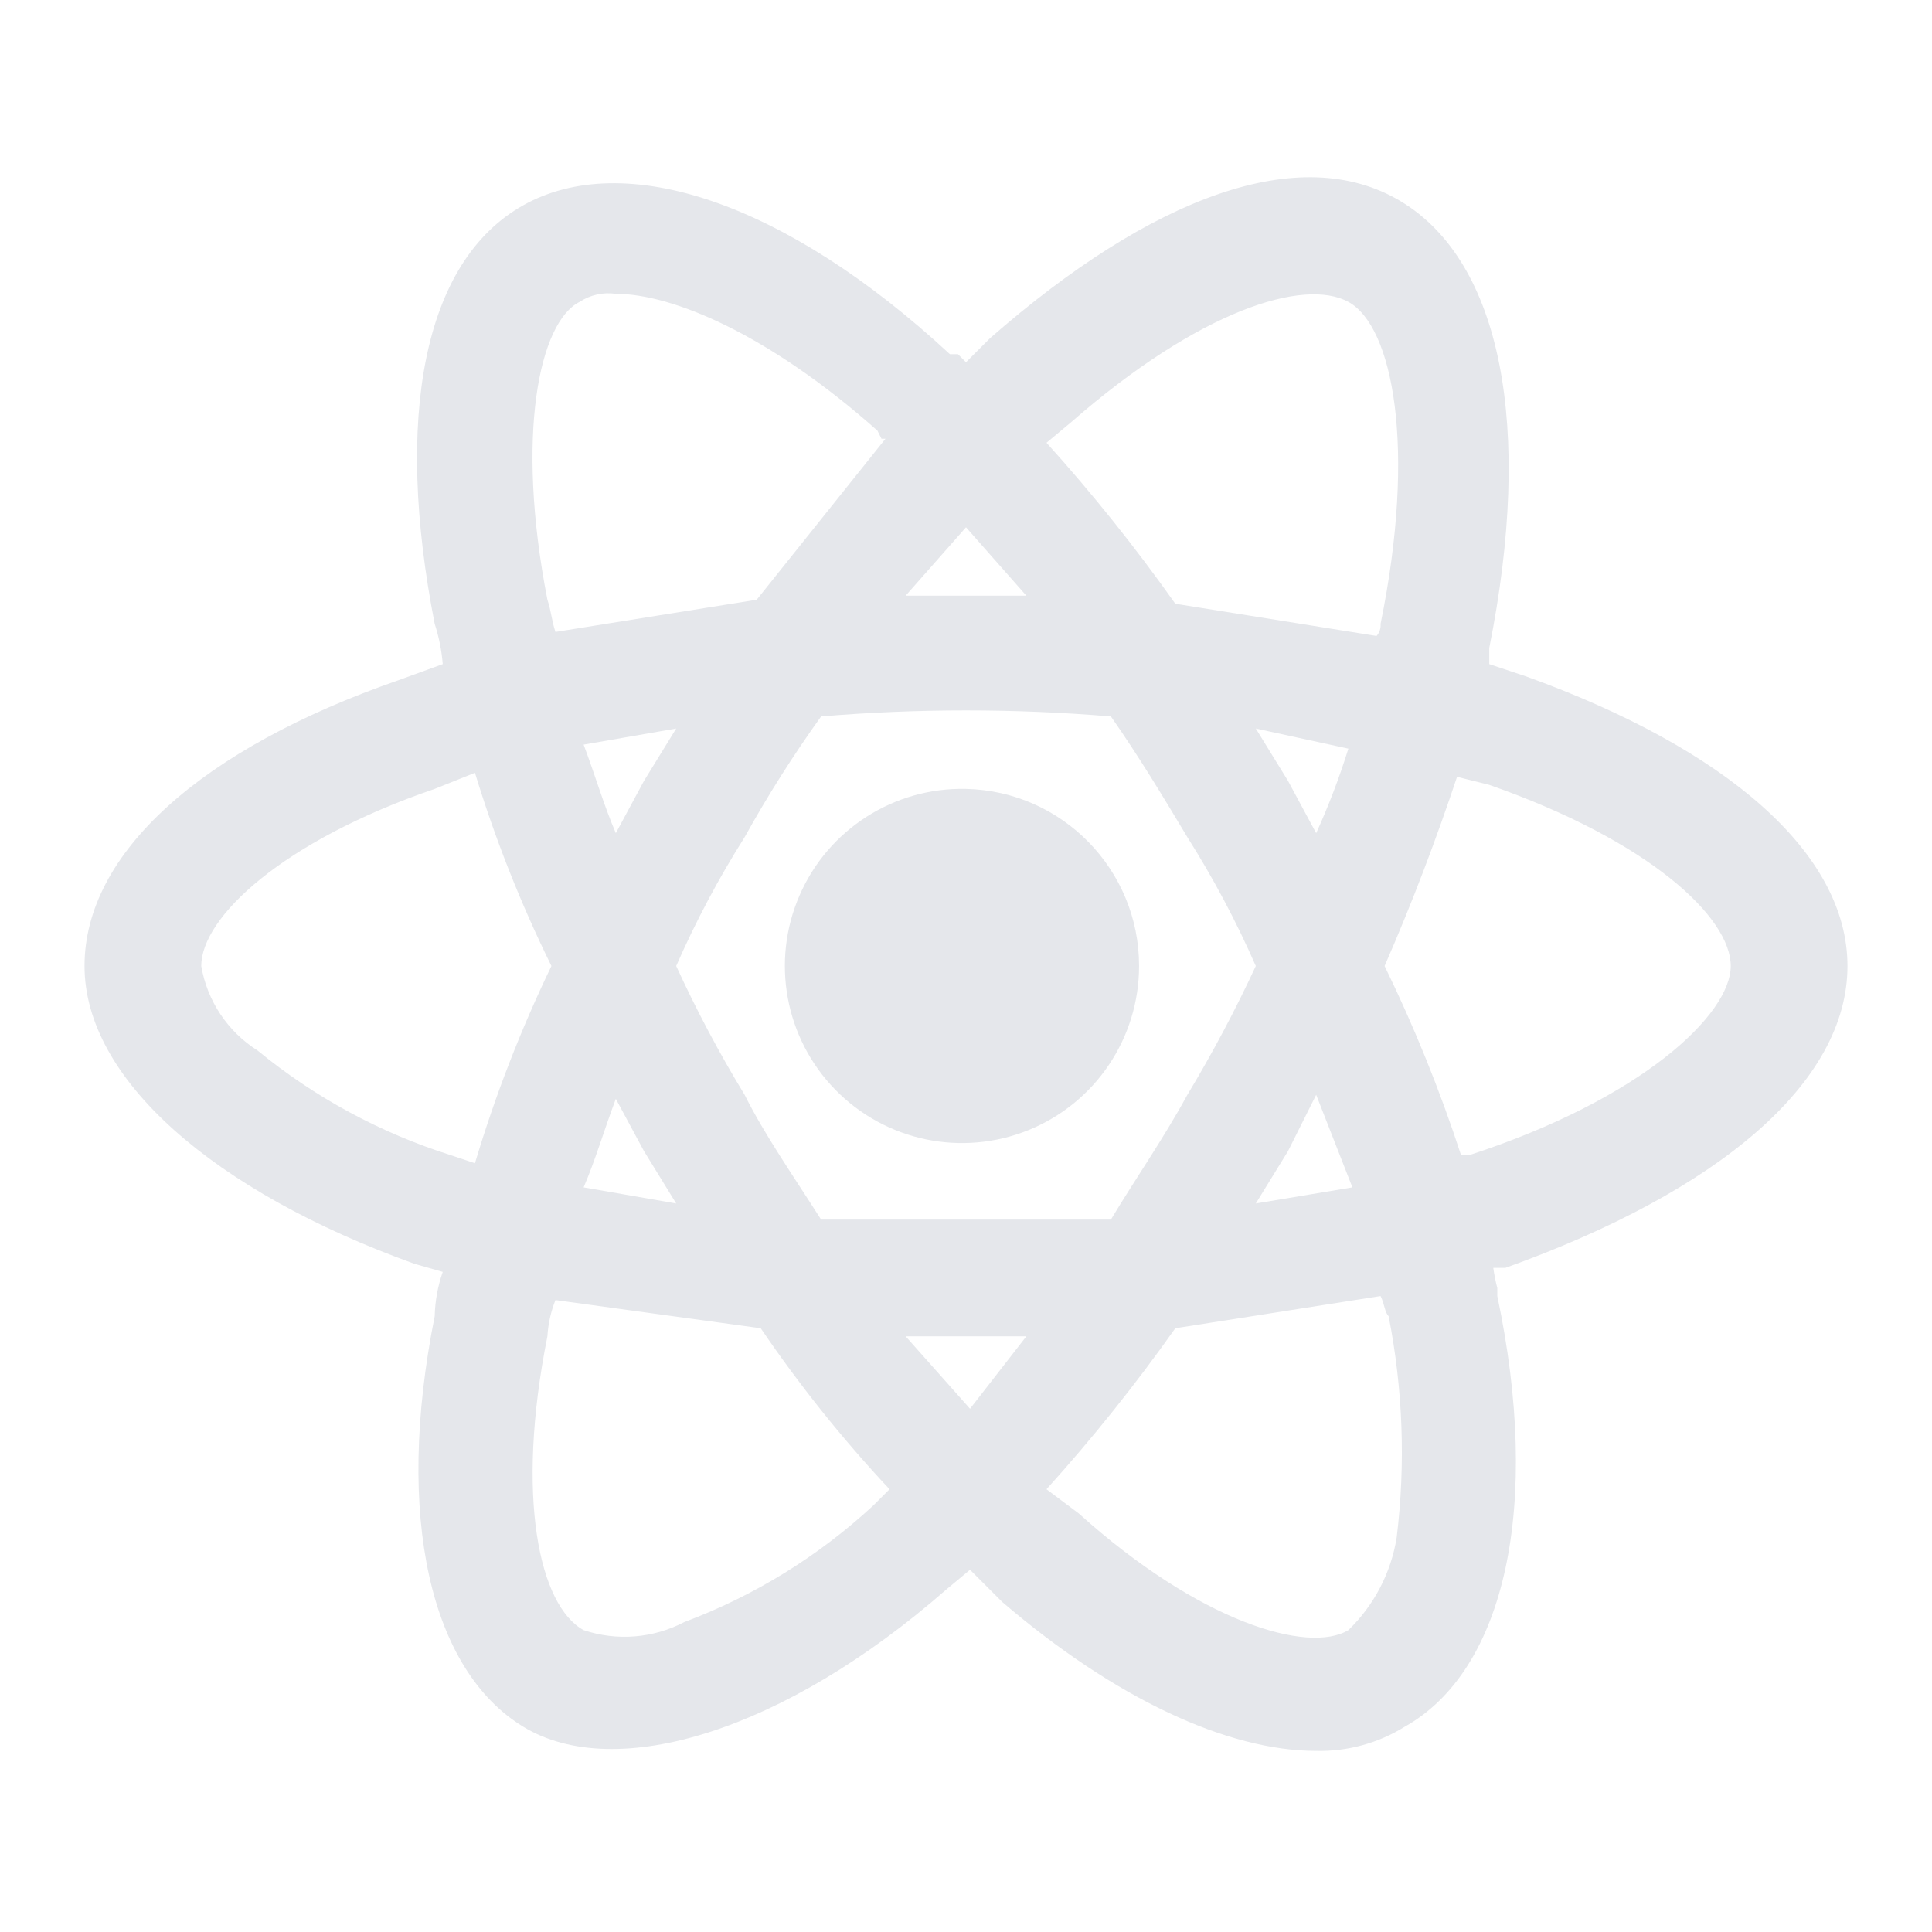
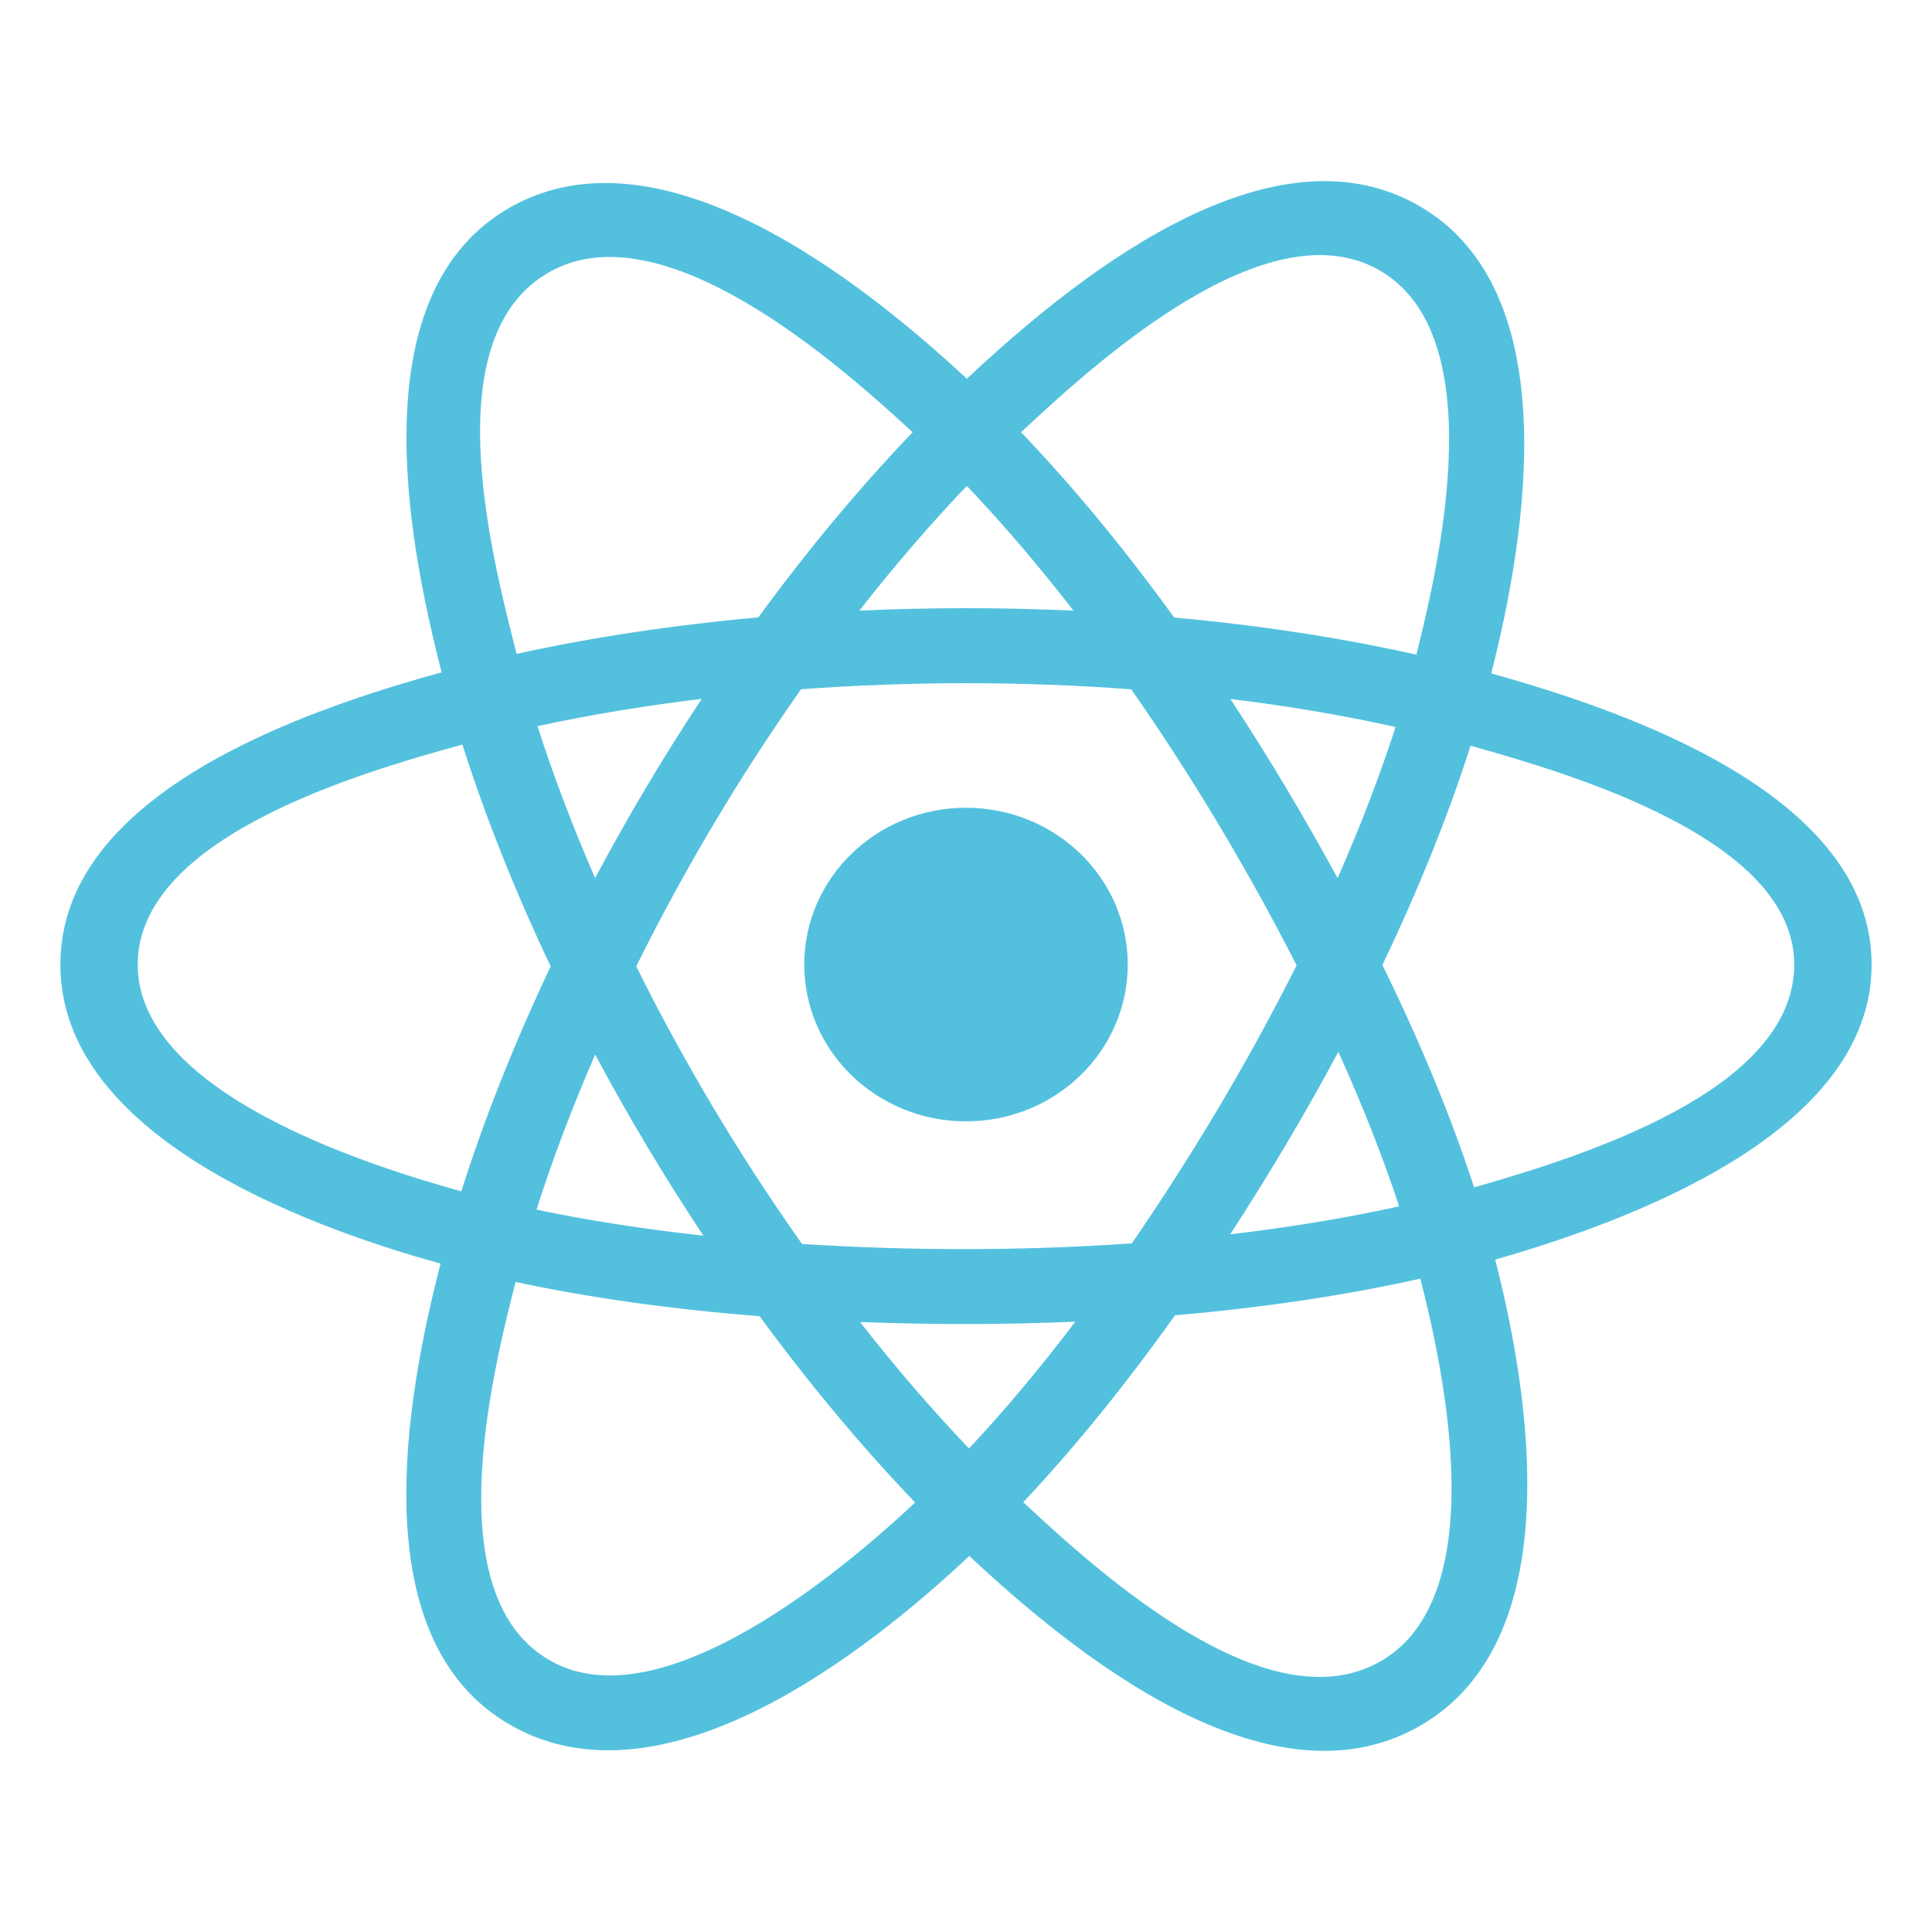
- <svg xmlns="http://www.w3.org/2000/svg" width="800px" height="800px" viewBox="0 0 48 48" fill="#000000">
-   <g id="SVGRepo_bgCarrier" stroke-width="0" />
-   <g id="SVGRepo_tracerCarrier" stroke-linecap="round" stroke-linejoin="round" />
-   <g id="SVGRepo_iconCarrier">
-     <g id="Layer_2" data-name="Layer 2">
-       <g id="invisible_box" data-name="invisible box">
-         <rect width="48" height="48" fill="none" />
-       </g>
-       <g id="Q3_icons" data-name="Q3 icons">
-         <g>
-           <path d="M45.9,24c0-2.8-3-5.4-8-7.2l-.9-.3v-.4c1.1-5.5.3-9.6-2.2-11.1s-6.2-.1-10.2,3.4L24,9l-.2-.2h-.2C19.5,5,15.5,3.7,13,5.1s-3.2,5.3-2.2,10.4a4.4,4.4,0,0,1,.2,1l-1.1.4C5,18.6,2.1,21.2,2.1,24s3.2,5.6,8.2,7.4l.7.2a3.6,3.6,0,0,0-.2,1.1c-1,5-.1,8.8,2.2,10.2s6.5.1,10.5-3.4l.6-.5.8.8c2.8,2.4,5.6,3.7,7.8,3.7a4,4,0,0,0,2.2-.6c2.5-1.4,3.4-5.5,2.3-10.7V32a4.3,4.3,0,0,1-.1-.5h.3C42.7,29.6,45.9,26.9,45.9,24ZM43,24c0,1.2-2.2,3.3-6.5,4.7h-.2A36.7,36.7,0,0,0,34.4,24c.7-1.6,1.3-3.2,1.8-4.7l.8.2C41,20.9,43,22.8,43,24ZM26.8,37.6,26,37a43.1,43.1,0,0,0,3.2-4l5.1-.8c.1.2.1.4.2.5a17.5,17.5,0,0,1,.2,5.5h0a4.1,4.1,0,0,1-1.2,2.3C32.5,41.1,29.8,40.3,26.8,37.6Zm-1.3-4.4L24.1,35l-1.6-1.8Zm-13.7-14A31.9,31.9,0,0,0,13.7,24a33,33,0,0,0-1.9,4.9l-.6-.2a14.4,14.4,0,0,1-4.8-2.6A3.1,3.1,0,0,1,5,24c0-1.2,2-3.1,5.8-4.4Zm10.7-4.4L24,13.1l1.5,1.7h-3Zm11-7.3c1.1.6,1.7,3.6.8,8a.4.4,0,0,1-.1.3l-5-.8A43.1,43.1,0,0,0,26,11l.6-.5C29.8,7.7,32.4,6.9,33.5,7.5ZM16.8,18.1,16,19.4l-.7,1.3c-.3-.7-.5-1.4-.8-2.2ZM14.5,29.5c.3-.7.5-1.4.8-2.2l.7,1.3.8,1.3ZM31.2,24a33.7,33.7,0,0,1-1.7,3.2c-.6,1.1-1.3,2.1-1.9,3.1H20.4c-.7-1.1-1.4-2.1-1.9-3.1A31,31,0,0,1,16.8,24a24,24,0,0,1,1.7-3.2,30.5,30.5,0,0,1,1.9-3,43.3,43.3,0,0,1,7.2,0c.7,1,1.3,2,1.9,3A24,24,0,0,1,31.2,24Zm.8-4.6-.8-1.3,2.3.5a18,18,0,0,1-.8,2.1Zm-.8,10.5.8-1.3.7-1.4.9,2.3Zm-9.3-19H22l-3.2,4-5,.8c-.1-.3-.1-.5-.2-.8-.8-4.1-.2-6.9.8-7.4h0a1.3,1.3,0,0,1,.9-.2c1.4,0,3.8,1,6.5,3.4ZM13.6,33.2a2.9,2.9,0,0,1,.2-.9l5.1.7a33,33,0,0,0,3.2,4l-.2.2-.2.2A14.3,14.3,0,0,1,17,40.3a3.2,3.2,0,0,1-2.5.2C13.4,39.9,12.8,37.2,13.6,33.2Z" fill="#e5e7eb" />
-           <path d="M24,19.6A4.4,4.4,0,1,0,28.3,24,4.4,4.4,0,0,0,24,19.6Z" fill="#e5e7eb" />
-         </g>
-       </g>
-     </g>
-   </g>
+ <svg xmlns="http://www.w3.org/2000/svg" width="800px" height="800px" viewBox="0 0 32 32" fill="none">
+   <path d="M18.679 15.976C18.679 14.541 17.48 13.379 16 13.379C14.521 13.379 13.321 14.541 13.321 15.976C13.321 17.41 14.521 18.573 16 18.573C17.48 18.573 18.679 17.41 18.679 15.976Z" fill="#53C1DE" />
+   <path fill-rule="evenodd" clip-rule="evenodd" d="M24.7 11.154C25.266 8.925 25.977 4.791 23.47 3.39C20.975 1.995 17.728 4.668 16.014 6.273C14.304 4.684 10.966 2.022 8.462 3.428C5.968 4.828 6.737 8.893 7.315 11.136C4.988 11.776 1 13.156 1 15.976C1 18.787 4.984 20.289 7.297 20.929C6.717 23.184 5.986 27.191 8.483 28.588C10.997 29.993 14.325 27.395 16.055 25.772C17.781 27.386 20.997 30.002 23.492 28.601C25.996 27.196 25.344 23.118 24.765 20.863C27.007 20.221 31 18.752 31 15.976C31 13.184 26.99 11.792 24.7 11.154ZM24.416 19.667C24.037 18.502 23.524 17.262 22.897 15.982C23.495 14.732 23.988 13.509 24.357 12.351C26.036 12.823 29.718 13.901 29.718 15.976C29.718 18.07 26.185 19.159 24.416 19.667ZM22.85 27.526C20.988 28.571 18.222 26.07 16.948 24.881C17.793 23.984 18.638 22.942 19.462 21.785C20.913 21.66 22.283 21.456 23.526 21.178C23.933 22.773 24.72 26.476 22.85 27.526ZM9.124 27.511C7.261 26.47 8.113 22.895 8.54 21.233C9.768 21.497 11.129 21.686 12.582 21.801C13.412 22.933 14.282 23.974 15.158 24.886C14.075 25.901 10.995 28.557 9.124 27.511ZM2.281 15.976C2.281 13.874 5.942 12.803 7.659 12.333C8.035 13.517 8.527 14.754 9.121 16.006C8.519 17.277 8.02 18.534 7.641 19.732C6.004 19.278 2.281 18.079 2.281 15.976ZM9.104 4.504C10.973 3.454 13.875 6.01 15.116 7.16C14.244 8.068 13.383 9.101 12.56 10.226C11.149 10.353 9.799 10.557 8.557 10.83C8.091 9.021 7.236 5.552 9.104 4.504ZM20.379 11.577C21.337 11.694 22.254 11.85 23.115 12.041C22.856 12.844 22.534 13.684 22.154 14.545C21.604 13.533 21.014 12.542 20.379 11.577ZM16.014 8.048C16.605 8.669 17.197 9.362 17.78 10.114C16.599 10.06 15.415 10.06 14.234 10.114C14.817 9.368 15.414 8.676 16.014 8.048ZM9.857 14.544C9.483 13.686 9.164 12.842 8.903 12.027C9.759 11.842 10.672 11.69 11.623 11.575C10.987 12.537 10.397 13.528 9.857 14.544ZM11.65 20.466C10.668 20.359 9.741 20.215 8.886 20.035C9.15 19.206 9.477 18.343 9.858 17.467C10.406 18.493 11.005 19.494 11.65 20.466ZM16.05 23.991C15.442 23.356 14.836 22.653 14.245 21.897C15.433 21.942 16.623 21.942 17.811 21.891C17.227 22.661 16.637 23.365 16.05 23.991ZM22.167 17.422C22.568 18.308 22.906 19.166 23.174 19.981C22.304 20.173 21.365 20.328 20.376 20.444C21.015 19.461 21.615 18.454 22.167 17.422ZM18.747 20.594C16.93 20.72 15.102 20.719 13.284 20.604C12.251 19.142 11.331 17.603 10.538 16.006C11.328 14.412 12.24 12.876 13.268 11.416C15.088 11.283 16.918 11.282 18.737 11.417C19.756 12.877 20.668 14.409 21.476 15.988C20.677 17.581 19.759 19.12 18.747 20.594ZM22.83 4.467C24.701 5.513 23.868 9.227 23.459 10.843C22.215 10.564 20.863 10.357 19.448 10.228C18.624 9.09 17.77 8.055 16.912 7.159C18.169 5.984 20.978 3.431 22.83 4.467Z" fill="#53C1DE" />
</svg>
